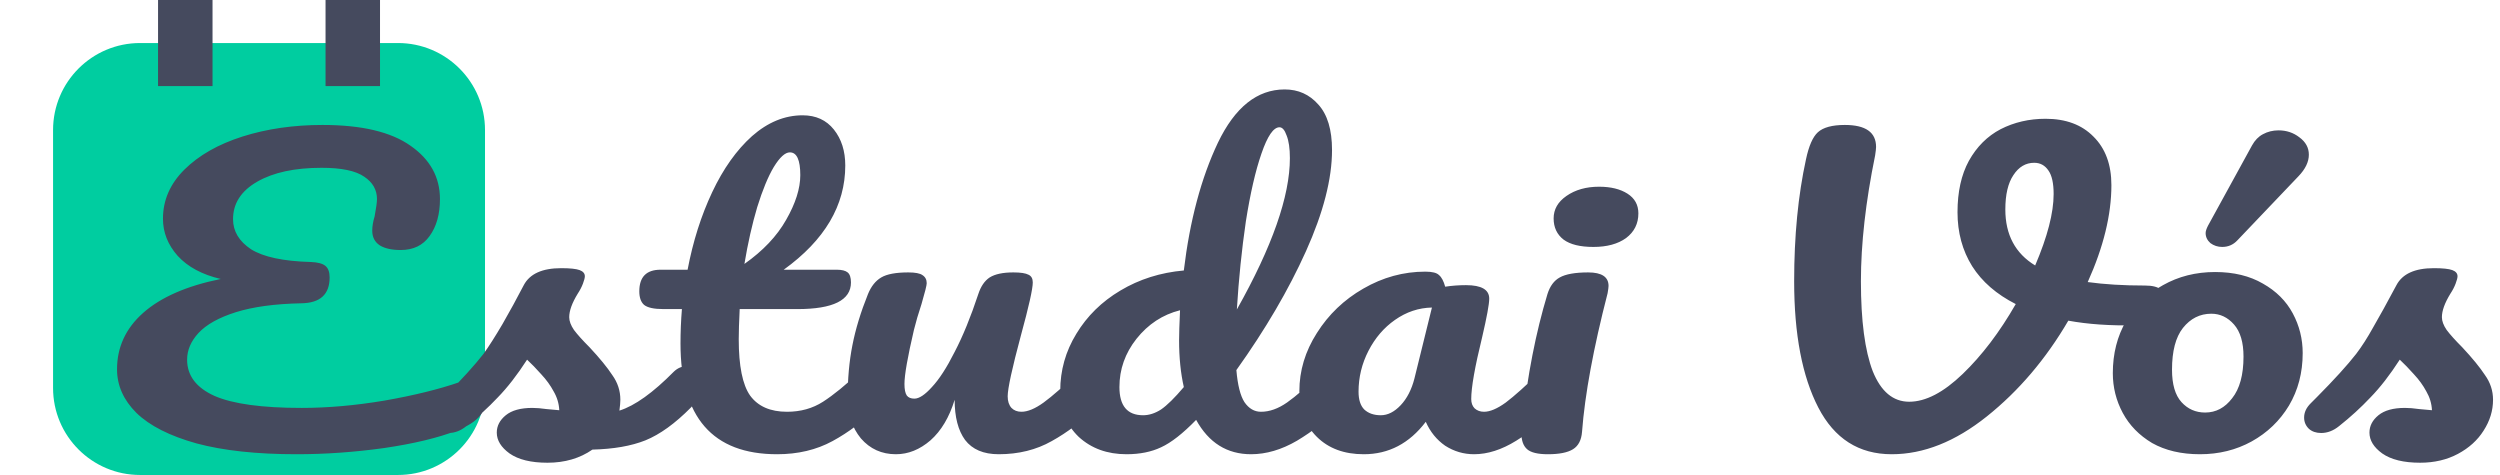
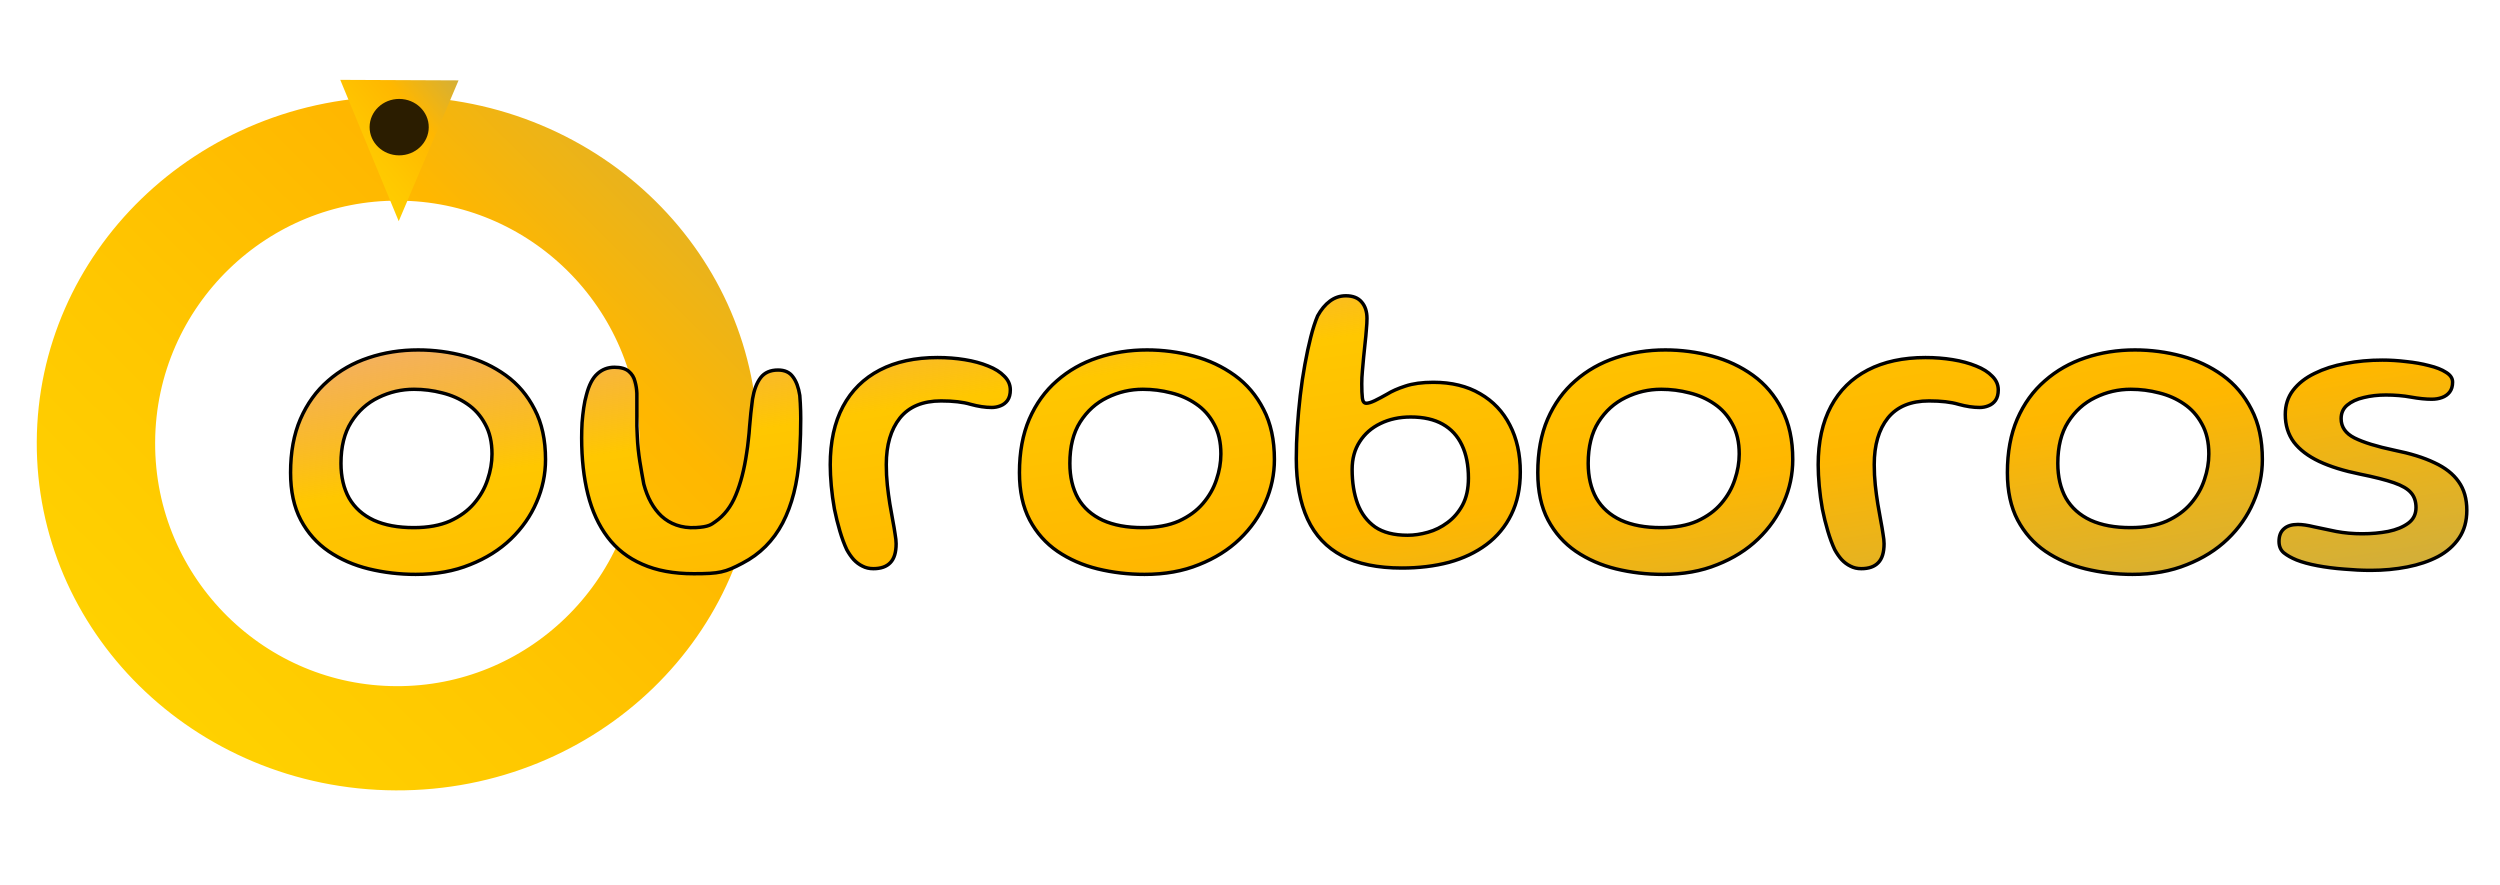
- <svg xmlns="http://www.w3.org/2000/svg" id="Estudei" data-name="Estudei" viewBox="0 0 1523.22 289.4" version="1.1" width="1523.22" height="289.4" xml:space="preserve">
-   <defs id="defs1">
-     <style id="style1">
-             .cls-1 {
-                 fill: #00CDA0;
-                 stroke-width: 0px;
-             }
- 
-             .cls-2 {
-                 fill: #454A5E;
-                 stroke-width: 0px;
-             }
-         </style>
+ <svg xmlns="http://www.w3.org/2000/svg" xmlns:xlink="http://www.w3.org/1999/xlink" width="650" height="230" viewBox="0 0 650 230" role="img" aria-labelledby="titleDesc" version="1.1" id="svg5">
+   <defs id="defs4">
+     <linearGradient id="swatch13">
+       <stop style="stop-color:#000000;stop-opacity:1;" offset="0" id="stop13" />
+     </linearGradient>
+     <linearGradient id="swatch12">
+       <stop style="stop-color:#2f2f2f;stop-opacity:1;" offset="0" id="stop12" />
+     </linearGradient>
+     <linearGradient id="linearGradient10" x1="0" y1="0" x2="1" y2="1">
+       <stop offset="0" stop-color="#FFD700" id="stop7" style="stop-color:#e2663e;stop-opacity:0.485;" />
+       <stop offset="40%" stop-color="#FFC700" id="stop8" />
+       <stop offset="70%" stop-color="#FFB700" id="stop9" />
+       <stop offset="100%" stop-color="#D4AF37" id="stop10" />
+     </linearGradient>
+     <linearGradient id="gold" x1="0" y1="0" x2="1" y2="1">
+       <stop offset="0%" stop-color="#FFD700" id="stop1" />
+       <stop offset="40%" stop-color="#FFC700" id="stop2" />
+       <stop offset="70%" stop-color="#FFB700" id="stop3" />
+       <stop offset="100%" stop-color="#D4AF37" id="stop4" />
+     </linearGradient>
+     <style id="style4">
+       .word { font-family: "Inter", "Poppins", sans-serif; font-weight: 700; font-size: 110px; fill: url(#gold); letter-spacing: -2px; }
+       .ring { fill: none; stroke: url(#gold); stroke-width: 18; stroke-linecap: round; }
+       .eye { fill: #2b1d00; }
+     </style>
+     <linearGradient xlink:href="#gold" id="linearGradient5" x1="-9" y1="-9" x2="109" y2="109" gradientUnits="userSpaceOnUse" gradientTransform="matrix(1.018506,0,0,0.916532,-1.830927,8.210269)" />
+     <linearGradient xlink:href="#gold" id="linearGradient6" x1="84.971" y1="49.193" x2="98.387" y2="62.61" gradientTransform="matrix(1.816095,-6.5454018e-4,-5.2362346e-4,1.340737,-66.84257,-20.84617)" gradientUnits="userSpaceOnUse" />
+     <linearGradient xlink:href="#linearGradient10" id="linearGradient11" gradientUnits="userSpaceOnUse" gradientTransform="matrix(2.494829,0,0,0.3963158,-143.7659,-3.578803)" x1="89.15" y1="167.546" x2="302.872" y2="381.267" />
+     <linearGradient xlink:href="#swatch13" id="linearGradient13" x1="75.548" y1="113.451" x2="641.376" y2="113.451" gradientUnits="userSpaceOnUse" />
  </defs>
-   <rect class="cls-1" x="32.33" y="26.22" width="263.18" height="263.18" rx="53.02" ry="53.02" id="rect1" />
-   <g id="g3">
-     <rect class="cls-2" x="96.3" width="33.19" height="52.45" id="rect2" y="0" />
-     <rect class="cls-2" x="198.35" width="33.19" height="52.45" id="rect3" y="0" />
+   <g transform="matrix(0.00798369,-1.505436,1.709815,0.00702937,10.55659,188.7711)" id="g5">
+     <ellipse class="ring" cx="49.094" cy="54.037" pathLength="1" id="circle4" style="stroke:url(#linearGradient5)" rx="50.925" ry="45.827" transform="matrix(0.9999999,-4.6751031e-4,-5.1952594e-4,0.9999999,0,0)" />
+     <path d="m 87.443,54.048 24.369,-9.003 -0.007,17.988 z" id="path4" style="fill:url(#linearGradient6);stroke-width:1.56" fill="url(#gold)" />
+     <ellipse class="eye" cx="103.708" cy="54.079" id="circle5" rx="4.873" ry="4.497" transform="matrix(0.9999999,-3.6040634e-4,-3.9055042e-4,0.9999999,0,0)" style="stroke-width:1.56" />
  </g>
-   <path d="m 280.178,232.777 q 4.327,-1.411 7.212,-1.411 4.616,0 6.924,2.822 2.308,2.822 2.308,7.291 0,7.056 -4.327,11.995 -4.039,4.939 -14.136,8.938 -17.021,6.586 -44.14,10.584 -27.119,3.763 -53.372,3.763 -36.35,0 -60.873,-6.586 -24.522,-6.821 -36.639,-18.581 -11.828,-11.76 -11.828,-26.578 0,-20.227 15.867,-34.339 16.156,-14.347 47.313,-20.698 -17.021,-3.998 -26.253,-14.112 -8.943,-10.114 -8.943,-22.579 0,-16.934 12.982,-29.871 13.271,-13.171 35.485,-20.227 22.214,-7.056 48.756,-7.056 35.773,0 53.66,12.701 17.887,12.466 17.887,32.458 0,13.877 -6.347,22.579 -6.058,8.467 -17.598,8.467 -8.078,0 -12.694,-2.822 -4.616,-3.058 -4.616,-8.938 0,-3.998 1.442,-8.702 1.442,-7.762 1.442,-10.584 0,-8.467 -7.789,-13.642 -7.789,-5.41 -25.965,-5.41 -24.522,0 -39.235,8.467 -14.713,8.467 -14.713,22.815 0,11.054 10.963,18.346 11.251,7.056 36.35,7.762 6.347,0.235 8.943,2.352 2.596,2.117 2.596,7.056 0,15.523 -17.31,15.758 -23.945,0.47 -39.812,5.41 -15.579,4.939 -22.791,12.701 -6.924,7.526 -6.924,16.229 0,14.582 16.733,22.109 16.733,7.291 53.083,7.291 23.945,0 50.487,-4.469 26.83,-4.704 45.871,-11.29 z m 53.372,49.157 q -15.002,0 -23.08,-5.645 -7.789,-5.645 -7.789,-12.701 0,-6.115 5.481,-10.584 5.481,-4.469 16.156,-4.469 3.75,0 8.655,0.706 5.193,0.47 7.789,0.706 -0.288,-6.115 -3.462,-11.525 -2.885,-5.41 -7.501,-10.349 -4.616,-5.174 -8.655,-8.938 -8.943,13.877 -17.887,23.05 -8.655,9.173 -19.041,17.405 -5.193,4.234 -10.963,4.234 -4.616,0 -7.501,-2.587 -2.885,-2.822 -2.885,-6.821 0,-4.704 4.039,-8.702 l 3.75,-3.763 q 15.867,-15.994 23.945,-26.343 4.904,-6.821 11.54,-18.11 6.635,-11.525 12.982,-23.755 5.481,-10.349 22.791,-10.349 8.078,0 11.251,1.176 3.173,1.176 3.173,3.763 0,1.411 -1.154,4.469 -1.154,3.058 -3.173,6.115 -5.193,8.467 -5.193,14.347 0,3.528 2.885,7.762 3.173,4.234 9.52,10.584 9.232,9.878 13.848,16.934 4.904,6.821 4.904,15.053 0,2.352 -0.577,6.586 14.136,-4.469 33.177,-23.755 3.462,-3.293 7.789,-3.293 3.75,0 5.77,2.822 2.308,2.822 2.308,7.762 0,8.938 -5.481,14.582 -14.425,14.582 -27.696,19.992 -12.982,5.174 -32.312,5.645 -11.54,7.997 -27.407,7.997 z m 198.197,-58.8 q 3.75,0 5.77,2.822 2.308,2.822 2.308,7.762 0,9.408 -5.481,14.582 -12.405,12.466 -27.119,20.462 -14.713,7.997 -33.754,7.997 -58.853,0 -58.853,-67.503 0,-10.349 0.865,-20.933 h -11.251 q -8.655,0 -11.828,-2.587 -2.885,-2.587 -2.885,-8.232 0,-13.171 12.982,-13.171 h 16.444 q 4.904,-25.872 15.002,-47.275 10.097,-21.403 24.234,-34.104 14.425,-12.701 30.869,-12.701 12.117,0 19.041,8.702 6.924,8.702 6.924,21.874 0,36.456 -37.504,63.504 h 32.312 q 4.616,0 6.635,1.646 2.019,1.646 2.019,6.115 0,16.229 -32.6,16.229 h -35.196 q -0.577,11.76 -0.577,18.346 0,24.461 6.924,34.339 7.212,9.878 22.503,9.878 12.405,0 21.926,-6.115 9.52,-6.115 22.503,-18.346 3.462,-3.293 7.789,-3.293 z M 481.26,92.832 q -4.327,0 -9.809,8.938 -5.193,8.702 -10.097,24.461 -4.616,15.523 -7.789,34.575 17.021,-11.995 25.388,-26.813 8.655,-15.053 8.655,-27.283 0,-13.877 -6.347,-13.877 z m 64.623,183.927 q -12.982,0 -21.349,-9.643 -8.078,-9.878 -8.078,-24.461 0,-17.64 2.885,-32.223 2.885,-14.818 9.52,-31.282 2.885,-7.056 8.078,-10.114 5.193,-3.058 16.444,-3.058 6.347,0 8.655,1.646 2.596,1.646 2.596,4.939 0,1.882 -3.173,12.701 -2.885,8.702 -4.616,15.758 -5.77,24.696 -5.77,32.928 0,4.939 1.442,7.056 1.442,1.882 4.616,1.882 4.327,0 10.674,-7.056 6.635,-7.056 13.848,-21.403 7.501,-14.347 14.425,-35.28 2.308,-7.056 6.924,-10.114 4.904,-3.058 14.425,-3.058 6.635,0 9.232,1.411 2.596,1.176 2.596,4.704 0,5.88 -7.212,32.223 -8.078,30.106 -8.078,37.162 0,4.469 2.308,7.056 2.308,2.352 6.058,2.352 5.77,0 13.559,-5.645 8.078,-5.88 21.349,-18.816 3.462,-3.293 7.789,-3.293 3.75,0 5.77,2.822 2.308,2.822 2.308,7.762 0,9.408 -5.481,14.582 -12.405,12.466 -26.83,20.462 -14.136,7.997 -32.312,7.997 -13.848,0 -20.483,-8.702 -6.347,-8.702 -6.347,-24.461 -4.904,15.994 -14.713,24.696 -9.809,8.467 -21.06,8.467 z m 267.724,-53.626 q 3.75,0 5.77,2.822 2.308,2.822 2.308,7.762 0,9.408 -5.481,14.582 -11.828,11.76 -25.965,20.227 -14.136,8.232 -27.984,8.232 -21.926,0 -33.466,-20.933 -12.117,12.466 -21.349,16.699 -8.943,4.234 -21.06,4.234 -17.598,0 -29.138,-10.584 -11.251,-10.819 -11.251,-27.989 0,-18.816 9.809,-34.81 9.809,-16.229 26.83,-26.343 17.31,-10.349 38.658,-12.23 5.481,-45.629 20.772,-77.852 15.579,-32.458 40.678,-32.458 12.405,0 20.483,9.173 8.366,9.173 8.366,27.754 0,26.343 -15.867,61.623 -15.867,35.28 -42.409,72.442 1.154,13.642 4.904,19.522 4.039,5.88 10.097,5.88 7.789,0 15.867,-5.645 8.078,-5.645 21.637,-18.816 3.462,-3.293 7.789,-3.293 z M 779.564,77.544 q -5.481,0 -10.963,15.994 -5.481,15.758 -9.52,41.395 -3.75,25.637 -5.481,53.626 32.312,-57.389 32.312,-92.199 0,-8.938 -2.019,-13.877 -1.731,-4.939 -4.327,-4.939 z M 696.478,253.004 q 5.481,0 10.963,-3.528 5.481,-3.763 13.848,-13.642 -2.885,-12.701 -2.885,-28.459 0,-5.645 0.577,-18.346 -15.867,3.998 -26.542,17.405 -10.386,13.171 -10.386,29.4 0,17.17 14.425,17.17 z m 134.439,23.755 q -17.887,0 -28.561,-10.584 -10.674,-10.584 -10.674,-27.754 0,-18.816 10.674,-35.515 10.674,-16.934 28.273,-27.048 17.887,-10.349 37.793,-10.349 6.347,0 8.366,2.117 2.308,1.882 3.75,7.056 6.058,-0.941 12.694,-0.941 14.136,0 14.136,8.232 0,4.939 -4.327,23.52 -6.635,27.048 -6.635,37.632 0,3.528 2.019,5.645 2.308,2.117 5.77,2.117 5.481,0 13.271,-5.645 7.789,-5.88 21.06,-18.816 3.462,-3.293 7.789,-3.293 3.75,0 5.77,2.822 2.308,2.822 2.308,7.762 0,9.408 -5.481,14.582 -11.828,11.995 -25.099,20.227 -13.271,8.232 -25.676,8.232 -9.52,0 -17.598,-5.174 -7.789,-5.41 -11.828,-14.582 -15.002,19.757 -37.793,19.757 z m 10.386,-23.755 q 6.347,0 12.117,-6.115 5.77,-6.115 8.366,-16.229 l 10.674,-43.277 q -12.117,0.235 -22.503,7.526 -10.097,7.056 -16.156,18.816 -6.058,11.76 -6.058,24.931 0,7.291 3.462,10.819 3.75,3.528 10.097,3.528 z M 970.837,150.456 q -12.117,0 -18.175,-4.469 -6.058,-4.704 -6.058,-12.936 0,-8.232 7.789,-13.642 8.078,-5.645 19.906,-5.645 10.674,0 17.31,4.234 6.635,4.234 6.635,11.995 0,9.408 -7.501,15.053 -7.501,5.41 -19.906,5.41 z m -27.696,126.303 q -9.232,0 -12.694,-3.058 -3.462,-3.058 -3.462,-9.643 0,-1.882 0.577,-6.586 4.616,-43.042 15.29,-78.322 2.308,-7.291 7.501,-10.114 5.481,-3.058 17.31,-3.058 12.405,0 12.405,8.232 0,1.176 -0.577,4.469 -12.982,50.333 -15.579,84.437 -0.577,7.526 -5.481,10.584 -4.904,3.058 -15.29,3.058 z M 1306.934,173.976 q 6.635,0 9.52,2.352 3.173,2.352 3.173,6.115 0,6.115 -4.616,10.819 -4.327,4.704 -13.848,4.939 -23.08,0.47 -40.967,-2.822 -20.483,35.045 -49.621,58.33 -28.85,23.05 -57.988,23.05 -30.003,0 -44.717,-28.459 -14.713,-28.459 -14.713,-76.911 0,-41.395 7.212,-74.324 2.596,-12.23 7.212,-16.464 4.905,-4.469 16.444,-4.469 19.041,0 19.041,13.406 0,1.411 -0.577,5.174 -8.655,42.336 -8.655,76.676 0,35.986 7.212,54.802 7.501,18.581 22.214,18.581 15.002,0 32.6,-16.934 17.598,-16.934 32.312,-42.571 -17.598,-8.938 -26.542,-23.05 -8.944,-14.347 -8.944,-32.928 0,-18.581 6.924,-31.282 7.213,-12.936 19.329,-19.286 12.405,-6.35 27.407,-6.35 18.464,0 29.138,10.819 10.963,10.819 10.963,29.635 0,27.048 -14.425,59.035 15.29,2.117 34.908,2.117 z m -85.106,-46.335 q 0,23.05 18.175,34.104 11.251,-26.343 11.251,-43.512 0,-9.878 -3.174,-14.347 -3.173,-4.704 -8.655,-4.704 -7.789,0 -12.694,7.526 -4.904,7.291 -4.904,20.933 z m 118.572,149.117 q -17.021,0 -29.138,-6.821 -11.828,-7.056 -17.887,-18.346 -6.058,-11.29 -6.058,-24.226 0,-17.875 8.078,-31.752 8.366,-14.112 22.503,-21.874 14.136,-7.997 31.734,-7.997 17.021,0 29.138,7.056 12.117,6.821 18.175,18.11 6.058,11.29 6.058,24.226 0,17.875 -8.366,31.987 -8.366,13.877 -22.791,21.874 -14.136,7.762 -31.446,7.762 z m 3.174,-25.402 q 9.809,0 16.444,-8.702 6.924,-8.702 6.924,-25.402 0,-12.936 -5.77,-19.522 -5.77,-6.586 -13.848,-6.586 -10.386,0 -17.31,8.702 -6.636,8.467 -6.636,25.402 0,13.406 5.77,19.757 5.77,6.35 14.425,6.35 z m 10.386,-100.901 q -4.039,0 -7.212,-2.352 -2.885,-2.587 -2.885,-6.115 0,-1.646 1.442,-4.469 l 26.83,-48.922 q 2.596,-4.704 6.635,-6.821 4.327,-2.352 9.521,-2.352 7.212,0 12.694,4.234 5.77,4.234 5.77,10.584 0,6.586 -6.347,13.171 l -37.216,39.043 q -3.75,3.998 -9.232,3.998 z m 120.591,131.477 q -15.002,0 -23.08,-5.645 -7.789,-5.645 -7.789,-12.701 0,-6.115 5.481,-10.584 5.481,-4.469 16.156,-4.469 3.75,0 8.655,0.706 5.193,0.47 7.789,0.706 -0.288,-6.115 -3.462,-11.525 -2.885,-5.41 -7.501,-10.349 -4.616,-5.174 -8.655,-8.938 -8.943,13.877 -17.887,23.05 -8.655,9.173 -19.041,17.405 -5.193,4.234 -10.963,4.234 -4.616,0 -7.501,-2.587 -2.885,-2.822 -2.885,-6.821 0,-4.704 4.039,-8.702 l 3.751,-3.763 q 15.867,-15.994 23.945,-26.343 5.193,-6.821 10.386,-16.229 5.481,-9.408 14.136,-25.637 5.481,-10.349 22.791,-10.349 8.078,0 11.251,1.176 3.173,1.176 3.173,3.763 0,1.411 -1.154,4.469 -1.154,3.058 -3.174,6.115 -5.193,8.467 -5.193,14.347 0,3.528 2.885,7.762 3.173,4.234 9.52,10.584 9.232,9.878 13.848,16.934 4.904,6.821 4.904,15.053 0,9.878 -5.77,18.816 -5.481,8.702 -15.579,14.112 -10.097,5.41 -23.08,5.41 z" id="text37" style="font-size:260.489px;font-family:Pacifico;-inkscape-font-specification:Pacifico;fill:#454a5e;stroke-width:2.373" aria-label="Estudai Vós" />
+   <path d="m 108.067,149.339 c -4.205,0 -8.266,-0.477 -12.181,-1.43 -3.879,-0.953 -7.359,-2.475 -10.441,-4.565 -3.045,-2.09 -5.456,-4.803 -7.233,-8.14 -1.776,-3.373 -2.665,-7.48 -2.665,-12.32 0,-5.317 0.852,-9.955 2.556,-13.915 1.74,-3.997 4.133,-7.315 7.178,-9.955 3.045,-2.677 6.562,-4.675 10.55,-5.995 4.024,-1.357 8.32,-2.035 12.888,-2.035 4.133,0 8.175,0.532 12.127,1.595 3.952,1.063 7.504,2.732 10.658,5.005 3.154,2.273 5.656,5.225 7.504,8.855 1.885,3.593 2.828,7.938 2.828,13.035 0,3.85 -0.779,7.553 -2.338,11.11 -1.523,3.557 -3.752,6.747 -6.689,9.57 -2.9,2.787 -6.435,5.005 -10.604,6.655 -4.133,1.687 -8.846,2.53 -14.139,2.53 z m -0.489,-12.155 c 3.698,0 6.834,-0.568 9.408,-1.705 2.574,-1.173 4.659,-2.695 6.254,-4.565 1.631,-1.907 2.81,-3.978 3.535,-6.215 0.761,-2.237 1.142,-4.455 1.142,-6.655 0,-3.08 -0.598,-5.683 -1.795,-7.81 -1.16,-2.163 -2.719,-3.905 -4.677,-5.225 -1.921,-1.32 -4.078,-2.273 -6.471,-2.86 -2.393,-0.623 -4.84,-0.935 -7.341,-0.935 -3.263,0 -6.344,0.715 -9.245,2.145 -2.9,1.393 -5.257,3.52 -7.069,6.38 -1.776,2.823 -2.665,6.398 -2.665,10.725 0,3.52 0.707,6.545 2.121,9.075 1.45,2.493 3.589,4.4 6.417,5.72 2.828,1.283 6.29,1.925 10.387,1.925 z m 72.797,11.984 c -5.22,0 -9.68,-0.825 -13.377,-2.475 -3.698,-1.613 -6.707,-3.96 -9.027,-7.04 -2.32,-3.08 -4.024,-6.783 -5.112,-11.11 -1.088,-4.363 -1.631,-9.258 -1.631,-14.685 0,-1.32 0.036,-2.64 0.109,-3.96 0.109,-1.357 0.254,-2.658 0.435,-3.905 0.181,-1.247 0.417,-2.365 0.707,-3.355 0.653,-2.53 1.595,-4.345 2.828,-5.445 1.233,-1.137 2.719,-1.705 4.459,-1.705 1.631,0 2.864,0.348 3.698,1.045 0.834,0.697 1.378,1.577 1.631,2.64 0.29,1.027 0.453,2.053 0.489,3.08 v 2.53 2.97 3.025 c 0.036,0.953 0.072,1.833 0.109,2.64 0.181,4.693 1.014,8.613 1.686,12.43 0.943,3.557 2.483,6.343 4.622,8.36 2.175,1.98 5.135,3.17 8.864,2.97 3.441,-0.184 4.052,-0.796 5.11,-1.534 2.32,-1.613 4.097,-3.923 5.329,-6.93 1.269,-3.043 2.211,-6.692 2.828,-10.945 0.181,-1.1 0.326,-2.218 0.435,-3.355 0.145,-1.173 0.254,-2.347 0.326,-3.52 l 0.326,-3.52 0.435,-3.63 c 0.399,-2.383 1.106,-4.235 2.121,-5.555 1.015,-1.32 2.52,-1.98 4.514,-1.98 1.74,0 3.027,0.587 3.861,1.76 0.87,1.137 1.468,2.75 1.795,4.84 0.109,1.357 0.181,2.713 0.218,4.07 0.036,1.32 0.036,2.658 0,4.015 0,1.357 -0.036,2.695 -0.109,4.015 -0.036,1.32 -0.109,2.64 -0.218,3.96 -0.471,6.747 -1.921,12.449 -4.35,17.105 -2.429,4.62 -5.909,8.103 -10.441,10.45 -4.495,2.383 -5.998,2.744 -12.669,2.744 z m 46.691,-1.314 c -1.051,0 -1.994,-0.22 -2.828,-0.66 -0.834,-0.403 -1.595,-0.972 -2.284,-1.705 -0.653,-0.733 -1.251,-1.595 -1.795,-2.585 -0.653,-1.393 -1.251,-3.007 -1.795,-4.84 -0.544,-1.833 -1.015,-3.74 -1.414,-5.72 -0.363,-2.017 -0.634,-4.015 -0.816,-5.995 -0.181,-1.98 -0.272,-3.813 -0.272,-5.5 0,-5.977 1.106,-11.037 3.317,-15.18 2.211,-4.143 5.402,-7.297 9.571,-9.46 4.169,-2.163 9.172,-3.245 15.009,-3.245 2.465,0 4.822,0.183 7.069,0.55 2.284,0.367 4.314,0.917 6.091,1.65 1.776,0.697 3.172,1.577 4.187,2.64 1.051,1.027 1.577,2.218 1.577,3.575 0,1.1 -0.236,1.998 -0.707,2.695 -0.471,0.66 -1.088,1.137 -1.849,1.43 -0.725,0.293 -1.486,0.44 -2.284,0.44 -1.668,0 -3.498,-0.275 -5.492,-0.825 -1.958,-0.587 -4.514,-0.88 -7.668,-0.88 -4.749,0 -8.32,1.485 -10.713,4.455 -2.356,2.97 -3.535,7.003 -3.535,12.1 0,1.833 0.091,3.612 0.272,5.335 0.181,1.687 0.399,3.318 0.653,4.895 0.254,1.54 0.508,2.97 0.761,4.29 0.254,1.32 0.453,2.493 0.598,3.52 0.181,1.027 0.272,1.87 0.272,2.53 0,2.273 -0.508,3.923 -1.523,4.95 -0.979,1.027 -2.447,1.54 -4.405,1.54 z m 70.511,1.485 c -4.205,0 -8.266,-0.477 -12.181,-1.43 -3.879,-0.953 -7.359,-2.475 -10.441,-4.565 -3.045,-2.09 -5.456,-4.803 -7.233,-8.14 -1.776,-3.373 -2.665,-7.48 -2.665,-12.32 0,-5.317 0.852,-9.955 2.556,-13.915 1.74,-3.997 4.133,-7.315 7.178,-9.955 3.045,-2.677 6.562,-4.675 10.55,-5.995 4.024,-1.357 8.32,-2.035 12.888,-2.035 4.133,0 8.175,0.532 12.127,1.595 3.952,1.063 7.504,2.732 10.658,5.005 3.154,2.273 5.656,5.225 7.504,8.855 1.885,3.593 2.828,7.938 2.828,13.035 0,3.85 -0.779,7.553 -2.338,11.11 -1.523,3.557 -3.752,6.747 -6.689,9.57 -2.9,2.787 -6.435,5.005 -10.604,6.655 -4.133,1.687 -8.846,2.53 -14.139,2.53 z m -0.489,-12.155 c 3.698,0 6.834,-0.568 9.408,-1.705 2.574,-1.173 4.659,-2.695 6.254,-4.565 1.631,-1.907 2.81,-3.978 3.535,-6.215 0.761,-2.237 1.142,-4.455 1.142,-6.655 0,-3.08 -0.598,-5.683 -1.795,-7.81 -1.16,-2.163 -2.719,-3.905 -4.677,-5.225 -1.921,-1.32 -4.078,-2.273 -6.471,-2.86 -2.393,-0.623 -4.84,-0.935 -7.341,-0.935 -3.263,0 -6.344,0.715 -9.245,2.145 -2.9,1.393 -5.257,3.52 -7.069,6.38 -1.776,2.823 -2.665,6.398 -2.665,10.725 0,3.52 0.707,6.545 2.121,9.075 1.45,2.493 3.589,4.4 6.417,5.72 2.828,1.283 6.29,1.925 10.387,1.925 z m 67.411,10.505 c -6.308,0 -11.492,-1.063 -15.553,-3.19 -4.024,-2.127 -7.015,-5.298 -8.973,-9.515 -1.958,-4.253 -2.937,-9.497 -2.937,-15.73 0,-2.603 0.091,-5.298 0.272,-8.085 0.181,-2.787 0.435,-5.573 0.761,-8.36 0.326,-2.787 0.725,-5.463 1.196,-8.03 0.471,-2.603 0.979,-4.968 1.523,-7.095 0.544,-2.163 1.142,-4.015 1.795,-5.555 0.906,-1.65 1.976,-2.933 3.208,-3.85 1.233,-0.917 2.61,-1.375 4.133,-1.375 1.813,0 3.172,0.532 4.078,1.595 0.943,1.063 1.414,2.493 1.414,4.29 0,0.843 -0.054,1.815 -0.163,2.915 -0.072,1.063 -0.181,2.218 -0.326,3.465 -0.109,1.21 -0.236,2.438 -0.381,3.685 -0.109,1.247 -0.218,2.457 -0.326,3.63 -0.109,1.137 -0.163,2.237 -0.163,3.3 0,1.577 0.054,2.823 0.163,3.74 0.109,0.88 0.453,1.32 1.033,1.32 0.508,0 1.233,-0.22 2.175,-0.66 0.979,-0.477 2.048,-1.045 3.208,-1.705 1.233,-0.77 2.81,-1.467 4.731,-2.09 1.958,-0.66 4.387,-0.99 7.287,-0.99 4.749,0 8.81,0.99 12.181,2.97 3.372,1.943 5.946,4.657 7.722,8.14 1.813,3.483 2.719,7.553 2.719,12.21 0,4.217 -0.779,7.902 -2.338,11.055 -1.523,3.117 -3.68,5.72 -6.471,7.81 -2.755,2.053 -6,3.593 -9.734,4.62 -3.734,0.99 -7.813,1.485 -12.235,1.485 z m 1.468,-8.525 c 1.704,0 3.462,-0.257 5.275,-0.77 1.849,-0.513 3.553,-1.357 5.112,-2.53 1.595,-1.173 2.9,-2.695 3.915,-4.565 1.015,-1.907 1.523,-4.235 1.523,-6.985 0,-3.373 -0.562,-6.233 -1.686,-8.58 -1.124,-2.383 -2.792,-4.198 -5.003,-5.445 -2.211,-1.247 -4.985,-1.87 -8.32,-1.87 -2.937,0 -5.565,0.568 -7.885,1.705 -2.284,1.1 -4.078,2.677 -5.384,4.73 -1.305,2.017 -1.958,4.418 -1.958,7.205 0,3.373 0.471,6.343 1.414,8.91 0.979,2.567 2.501,4.583 4.568,6.05 2.103,1.43 4.912,2.145 8.429,2.145 z m 66.378,10.175 c -4.205,0 -8.266,-0.477 -12.181,-1.43 -3.879,-0.953 -7.359,-2.475 -10.441,-4.565 -3.045,-2.09 -5.456,-4.803 -7.233,-8.14 -1.776,-3.373 -2.665,-7.48 -2.665,-12.32 0,-5.317 0.852,-9.955 2.556,-13.915 1.74,-3.997 4.133,-7.315 7.178,-9.955 3.045,-2.677 6.562,-4.675 10.55,-5.995 4.024,-1.357 8.32,-2.035 12.888,-2.035 4.133,0 8.175,0.532 12.127,1.595 3.952,1.063 7.504,2.732 10.658,5.005 3.154,2.273 5.656,5.225 7.504,8.855 1.885,3.593 2.828,7.938 2.828,13.035 0,3.85 -0.779,7.553 -2.338,11.11 -1.523,3.557 -3.752,6.747 -6.689,9.57 -2.9,2.787 -6.435,5.005 -10.604,6.655 -4.133,1.687 -8.846,2.53 -14.139,2.53 z m -0.489,-12.155 c 3.698,0 6.834,-0.568 9.408,-1.705 2.574,-1.173 4.659,-2.695 6.254,-4.565 1.631,-1.907 2.81,-3.978 3.535,-6.215 0.761,-2.237 1.142,-4.455 1.142,-6.655 0,-3.08 -0.598,-5.683 -1.795,-7.81 -1.16,-2.163 -2.719,-3.905 -4.677,-5.225 -1.921,-1.32 -4.078,-2.273 -6.471,-2.86 -2.393,-0.623 -4.84,-0.935 -7.341,-0.935 -3.263,0 -6.344,0.715 -9.245,2.145 -2.9,1.393 -5.257,3.52 -7.069,6.38 -1.776,2.823 -2.665,6.398 -2.665,10.725 0,3.52 0.707,6.545 2.121,9.075 1.45,2.493 3.589,4.4 6.417,5.72 2.828,1.283 6.29,1.925 10.387,1.925 z m 52.076,10.67 c -1.051,0 -1.994,-0.22 -2.828,-0.66 -0.834,-0.403 -1.595,-0.972 -2.284,-1.705 -0.653,-0.733 -1.251,-1.595 -1.795,-2.585 -0.653,-1.393 -1.251,-3.007 -1.795,-4.84 -0.544,-1.833 -1.015,-3.74 -1.414,-5.72 -0.363,-2.017 -0.634,-4.015 -0.816,-5.995 -0.181,-1.98 -0.272,-3.813 -0.272,-5.5 0,-5.977 1.106,-11.037 3.317,-15.18 2.211,-4.143 5.402,-7.297 9.571,-9.46 4.169,-2.163 9.172,-3.245 15.009,-3.245 2.465,0 4.822,0.183 7.069,0.55 2.284,0.367 4.314,0.917 6.091,1.65 1.776,0.697 3.172,1.577 4.187,2.64 1.051,1.027 1.577,2.218 1.577,3.575 0,1.1 -0.236,1.998 -0.707,2.695 -0.471,0.66 -1.088,1.137 -1.849,1.43 -0.725,0.293 -1.486,0.44 -2.284,0.44 -1.668,0 -3.498,-0.275 -5.492,-0.825 -1.958,-0.587 -4.514,-0.88 -7.668,-0.88 -4.749,0 -8.32,1.485 -10.713,4.455 -2.356,2.97 -3.535,7.003 -3.535,12.1 0,1.833 0.091,3.612 0.272,5.335 0.181,1.687 0.399,3.318 0.653,4.895 0.254,1.54 0.508,2.97 0.761,4.29 0.254,1.32 0.453,2.493 0.598,3.52 0.181,1.027 0.272,1.87 0.272,2.53 0,2.273 -0.508,3.923 -1.523,4.95 -0.979,1.027 -2.447,1.54 -4.405,1.54 z m 70.511,1.485 c -4.205,0 -8.266,-0.477 -12.181,-1.43 -3.879,-0.953 -7.359,-2.475 -10.441,-4.565 -3.045,-2.09 -5.456,-4.803 -7.233,-8.14 -1.776,-3.373 -2.665,-7.48 -2.665,-12.32 0,-5.317 0.852,-9.955 2.556,-13.915 1.74,-3.997 4.133,-7.315 7.178,-9.955 3.045,-2.677 6.562,-4.675 10.55,-5.995 4.024,-1.357 8.32,-2.035 12.888,-2.035 4.133,0 8.175,0.532 12.127,1.595 3.952,1.063 7.504,2.732 10.658,5.005 3.154,2.273 5.656,5.225 7.504,8.855 1.885,3.593 2.828,7.938 2.828,13.035 0,3.85 -0.779,7.553 -2.338,11.11 -1.523,3.557 -3.752,6.747 -6.689,9.57 -2.9,2.787 -6.435,5.005 -10.604,6.655 -4.133,1.687 -8.846,2.53 -14.139,2.53 z m -0.489,-12.155 c 3.698,0 6.834,-0.568 9.408,-1.705 2.574,-1.173 4.659,-2.695 6.254,-4.565 1.631,-1.907 2.81,-3.978 3.535,-6.215 0.761,-2.237 1.142,-4.455 1.142,-6.655 0,-3.08 -0.598,-5.683 -1.795,-7.81 -1.16,-2.163 -2.719,-3.905 -4.677,-5.225 -1.921,-1.32 -4.078,-2.273 -6.471,-2.86 -2.393,-0.623 -4.84,-0.935 -7.341,-0.935 -3.263,0 -6.344,0.715 -9.245,2.145 -2.9,1.393 -5.257,3.52 -7.069,6.38 -1.776,2.823 -2.665,6.398 -2.665,10.725 0,3.52 0.707,6.545 2.121,9.075 1.45,2.493 3.589,4.4 6.417,5.72 2.828,1.283 6.29,1.925 10.387,1.925 z m 62.463,11.11 c -2.248,0 -4.586,-0.11 -7.015,-0.33 -2.429,-0.183 -4.713,-0.477 -6.852,-0.88 -2.139,-0.403 -3.952,-0.898 -5.438,-1.485 -1.341,-0.55 -2.447,-1.173 -3.317,-1.87 -0.834,-0.697 -1.251,-1.687 -1.251,-2.97 0,-1.43 0.417,-2.512 1.251,-3.245 0.834,-0.77 2.048,-1.155 3.643,-1.155 1.124,0 2.52,0.202 4.187,0.605 1.704,0.367 3.625,0.77 5.764,1.21 2.139,0.403 4.405,0.605 6.797,0.605 2.356,0 4.604,-0.202 6.743,-0.605 2.139,-0.44 3.879,-1.155 5.22,-2.145 1.341,-0.99 2.012,-2.347 2.012,-4.07 0,-1.577 -0.435,-2.86 -1.305,-3.85 -0.834,-0.99 -2.302,-1.852 -4.405,-2.585 -2.103,-0.733 -5.057,-1.485 -8.864,-2.255 -4.169,-0.843 -7.704,-1.943 -10.604,-3.3 -2.864,-1.357 -5.057,-3.025 -6.58,-5.005 -1.486,-2.017 -2.23,-4.418 -2.23,-7.205 0,-2.42 0.671,-4.51 2.012,-6.27 1.378,-1.797 3.245,-3.263 5.601,-4.4 2.356,-1.173 5.039,-2.035 8.048,-2.585 3.045,-0.587 6.236,-0.88 9.571,-0.88 2.03,0 4.097,0.128 6.199,0.385 2.139,0.22 4.115,0.568 5.927,1.045 1.849,0.44 3.335,1.027 4.459,1.76 1.124,0.697 1.686,1.54 1.686,2.53 0,1.063 -0.254,1.925 -0.761,2.585 -0.508,0.66 -1.178,1.137 -2.012,1.43 -0.798,0.293 -1.686,0.44 -2.665,0.44 -1.559,0 -3.353,-0.183 -5.384,-0.55 -1.994,-0.367 -4.169,-0.55 -6.526,-0.55 -2.066,0 -3.988,0.22 -5.764,0.66 -1.776,0.403 -3.208,1.063 -4.296,1.98 -1.051,0.88 -1.577,2.053 -1.577,3.52 0,2.163 1.16,3.832 3.48,5.005 2.356,1.173 5.801,2.237 10.332,3.19 4.205,0.843 7.686,1.925 10.441,3.245 2.792,1.283 4.894,2.933 6.308,4.95 1.414,1.98 2.121,4.455 2.121,7.425 0,2.823 -0.671,5.225 -2.012,7.205 -1.341,1.98 -3.172,3.593 -5.492,4.84 -2.32,1.21 -4.985,2.108 -7.994,2.695 -3.009,0.587 -6.163,0.88 -9.462,0.88 z" id="text5" style="font-size:110px;font-family:Gluten;-inkscape-font-specification:Gluten;letter-spacing:-2px;fill:url(#linearGradient11);stroke:url(#linearGradient13);stroke-width:0.9;stroke-dasharray:none" class="word" aria-label="ouroboros" />
</svg>
